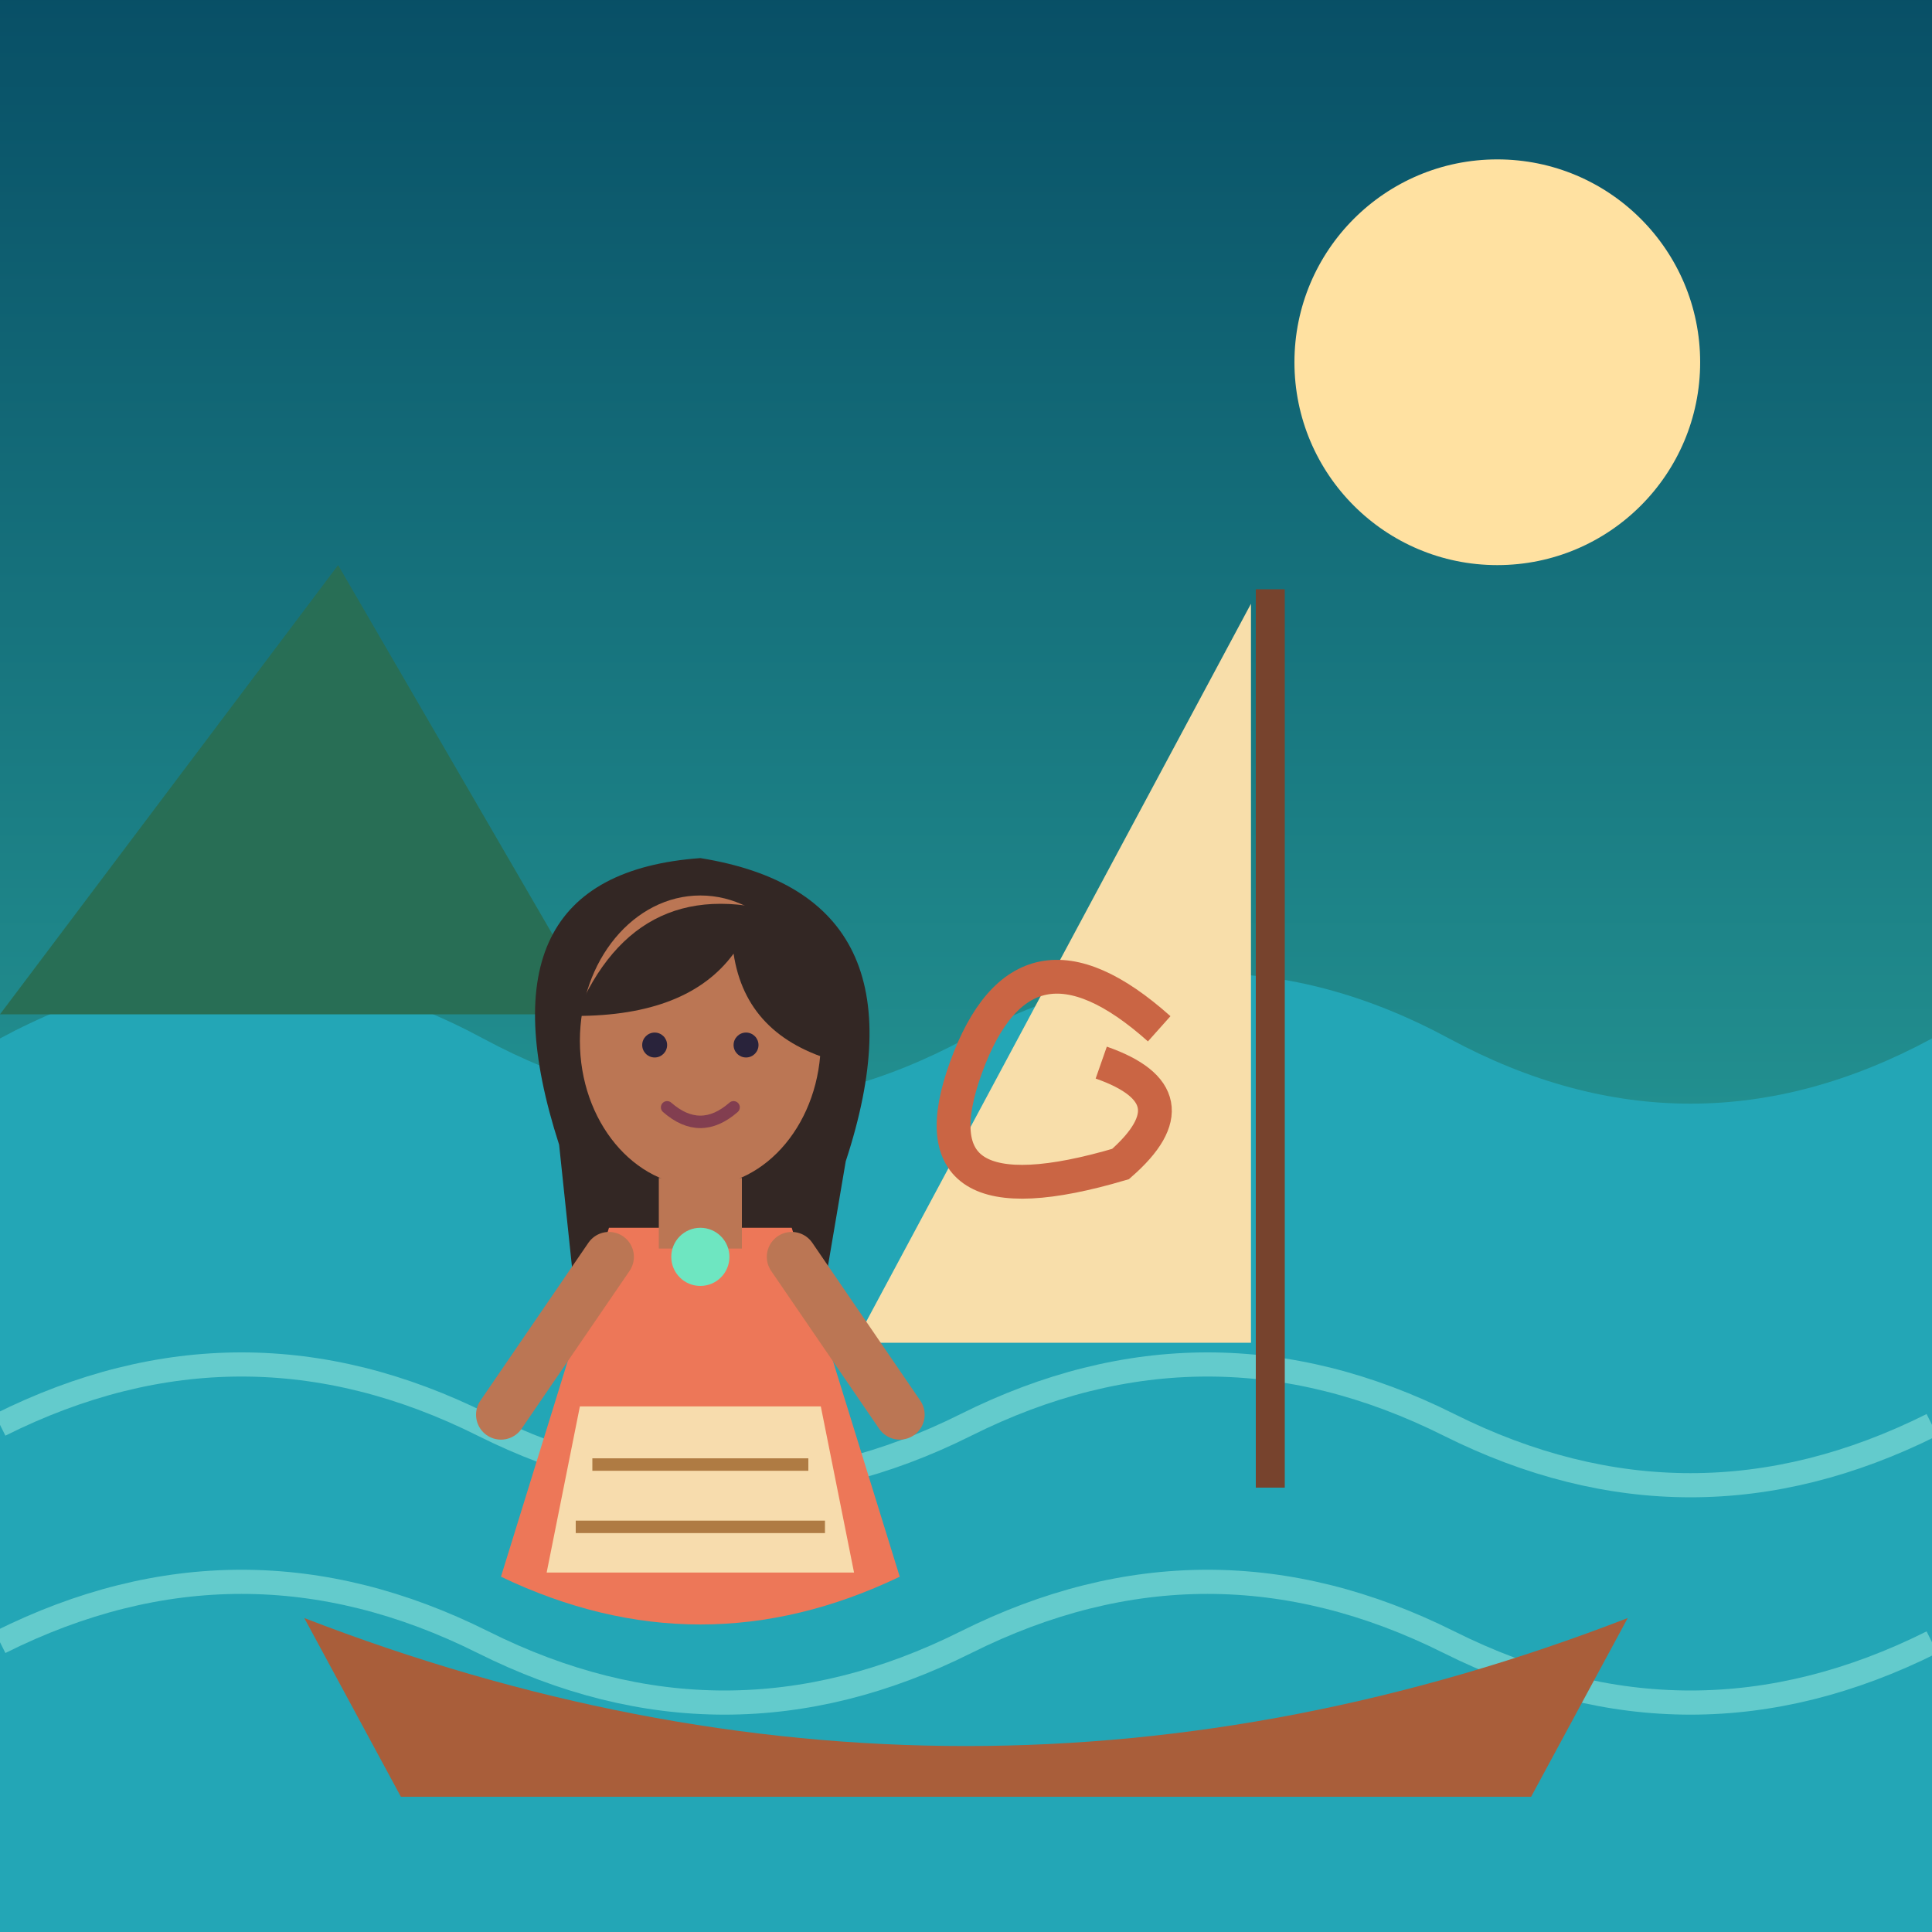
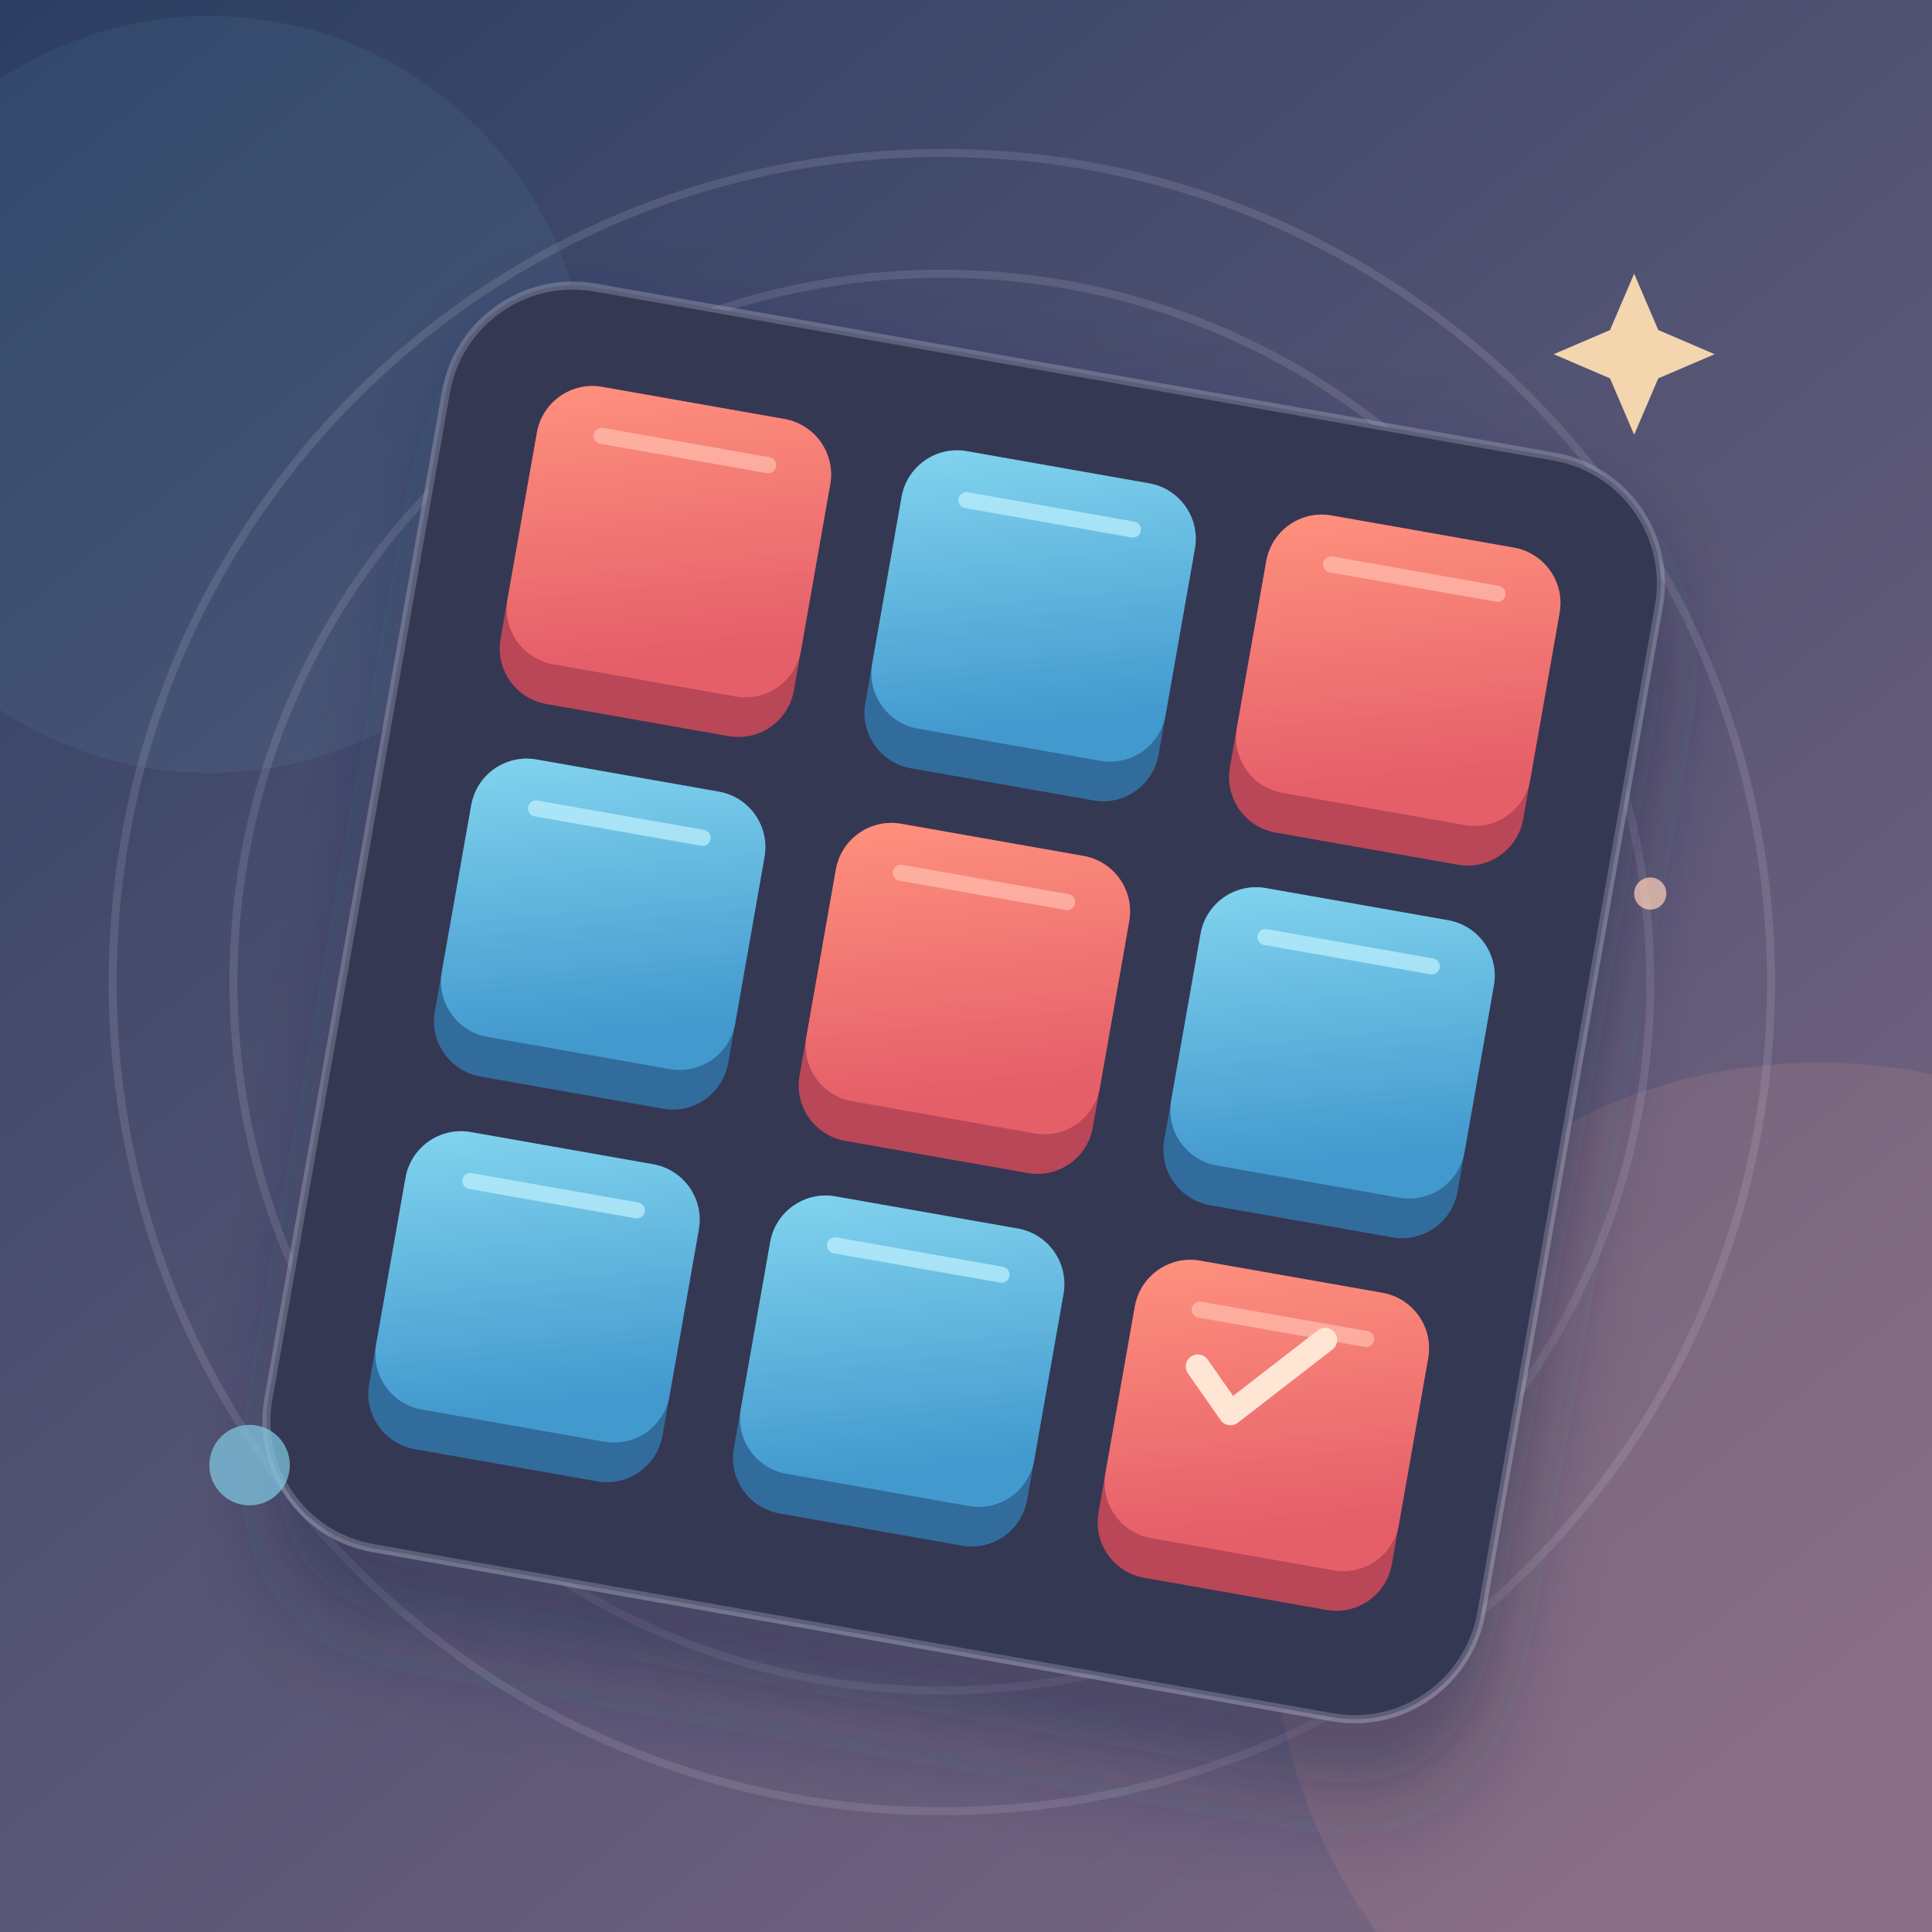
- <svg xmlns="http://www.w3.org/2000/svg" viewBox="0 0 400 400">
+ <svg xmlns="http://www.w3.org/2000/svg" width="240" height="240" viewBox="0 0 240 240">
  <defs>
-     <linearGradient id="sea" x2="0" y2="1">
-       <stop stop-color="#084f66" />
-       <stop offset="1" stop-color="#35bfae" />
+     <linearGradient id="sky" x2=".8" y2="1">
+       <stop stop-color="#2b3e62" />
+       <stop offset="1" stop-color="#786682" />
    </linearGradient>
+     <linearGradient id="red" x2=".3" y2="1">
+       <stop stop-color="#ff927e" />
+       <stop offset="1" stop-color="#e55e69" />
+     </linearGradient>
+     <linearGradient id="blue" x2=".3" y2="1">
+       <stop stop-color="#83d5ef" />
+       <stop offset="1" stop-color="#4299ce" />
+     </linearGradient>
+     <filter id="shadow" x="-40%" y="-40%" width="180%" height="180%">
+       <feDropShadow dy="8" stdDeviation="6" flood-color="#1a2848" flood-opacity=".5" />
+     </filter>
+     <g id="r">
+       <rect width="37" height="40" rx="7" fill="#b94658" />
+       <rect width="37" height="35" rx="7" fill="url(#red)" />
+       <path d="M8 6h21" stroke="#ffc5b4" stroke-width="2" stroke-linecap="round" opacity=".65" />
+     </g>
+     <g id="b">
+       <rect width="37" height="40" rx="7" fill="#326c9c" />
+       <rect width="37" height="35" rx="7" fill="url(#blue)" />
+       <path d="M8 6h21" stroke="#c7f5ff" stroke-width="2" stroke-linecap="round" opacity=".65" />
+     </g>
  </defs>
-   <path fill="url(#sea)" d="M0 0h400v400H0z" />
-   <circle cx="310" cy="75" r="42" fill="#ffe1a1" />
-   <path d="M0 215q50-27 100 0t100 0 100 0 100 0v185H0z" fill="#23a6b6" />
-   <path d="M0 295q50-25 100 0t100 0 100 0 100 0m-400 45q50-25 100 0t100 0 100 0 100 0" fill="none" stroke="#a4efe1" stroke-width="5" opacity=".5" />
-   <path d="M0 210l70-93 54 93z" fill="#286e55" />
-   <path d="M63 335Q200 388 337 335l-20 37H83z" fill="#a95e3a" />
-   <path d="M263 308V122" stroke="#77432d" stroke-width="6" />
-   <path d="M259 125L177 278h82Z" fill="#f8deaa" />
-   <path d="M240 213q-28-25-40 8t32 20q16-14-4-21" fill="none" stroke="#ca6544" stroke-width="7" />
-   <g transform="translate(145 237) scale(.86)">
-     <path d="M-34 0Q-55-65 0-69Q56-60 35 4L26 57H-28Z" fill="#332724" />
-     <path d="M-22 20L-48 104Q0 127 48 104L22 20Z" fill="#ed7758" />
-     <path d="M-22 27L-48 65M22 27L48 65" stroke="#bb7654" stroke-width="12" stroke-linecap="round" />
-     <path d="M-10 8V25H10V8" fill="#bb7654" />
-     <ellipse cy="-25" rx="29" ry="35" fill="#bb7654" />
-     <path d="M-30-31Q-15-67 22-55L33-20Q11-26 8-46Q-3-31-30-31" fill="#332724" />
-     <g fill="#29233b">
-       <circle cx="-11" cy="-24" r="3" />
-       <circle cx="11" cy="-24" r="3" />
+   <path fill="url(#sky)" d="M0 0h240v240H0z" />
+   <circle cx="26" cy="49" r="47" fill="#78c2df" opacity=".08" />
+   <circle cx="226" cy="200" r="68" fill="#ffad98" opacity=".12" />
+   <g stroke="#ecdfef" fill="none" opacity=".13">
+     <circle cx="117" cy="122" r="103" />
+     <circle cx="117" cy="122" r="88" />
+   </g>
+   <g transform="rotate(10 120 120)" filter="url(#shadow)">
+     <rect x="44" y="45" width="153" height="159" rx="16" fill="#343752" stroke="#a7aac1" stroke-opacity=".35" />
+     <g transform="translate(56 57)">
+       <use href="#r" />
+       <use href="#b" x="46" />
+       <use href="#r" x="92" />
+       <use href="#b" y="47" />
+       <use href="#r" x="46" y="47" />
+       <use href="#b" x="92" y="47" />
+       <use href="#b" y="94" />
+       <use href="#b" x="46" y="94" />
+       <use href="#r" x="92" y="94" />
    </g>
-     <path d="M-8-9Q0-2 8-9" fill="none" stroke="#823e50" stroke-width="3" stroke-linecap="round" />
-     <path d="M-29 63h58l8 40h-74z" fill="#f7dcad" />
-     <path d="M-26 77h52m-56 15h60" stroke="#af7b43" stroke-width="3" />
-     <circle cy="27" r="7" fill="#6ee6c1" />
+     <path d="m157 164 5 5 10-11" fill="none" stroke="#ffe5d4" stroke-width="3" stroke-linecap="round" stroke-linejoin="round" />
  </g>
+   <path d="m203 34 3 7 7 3-7 3-3 7-3-7-7-3 7-3Z" fill="#f3d5ae" />
+   <circle cx="31" cy="182" r="5" fill="#82cce6" opacity=".7" />
+   <circle cx="205" cy="111" r="2" fill="#ffd1b8" opacity=".7" />
</svg>
